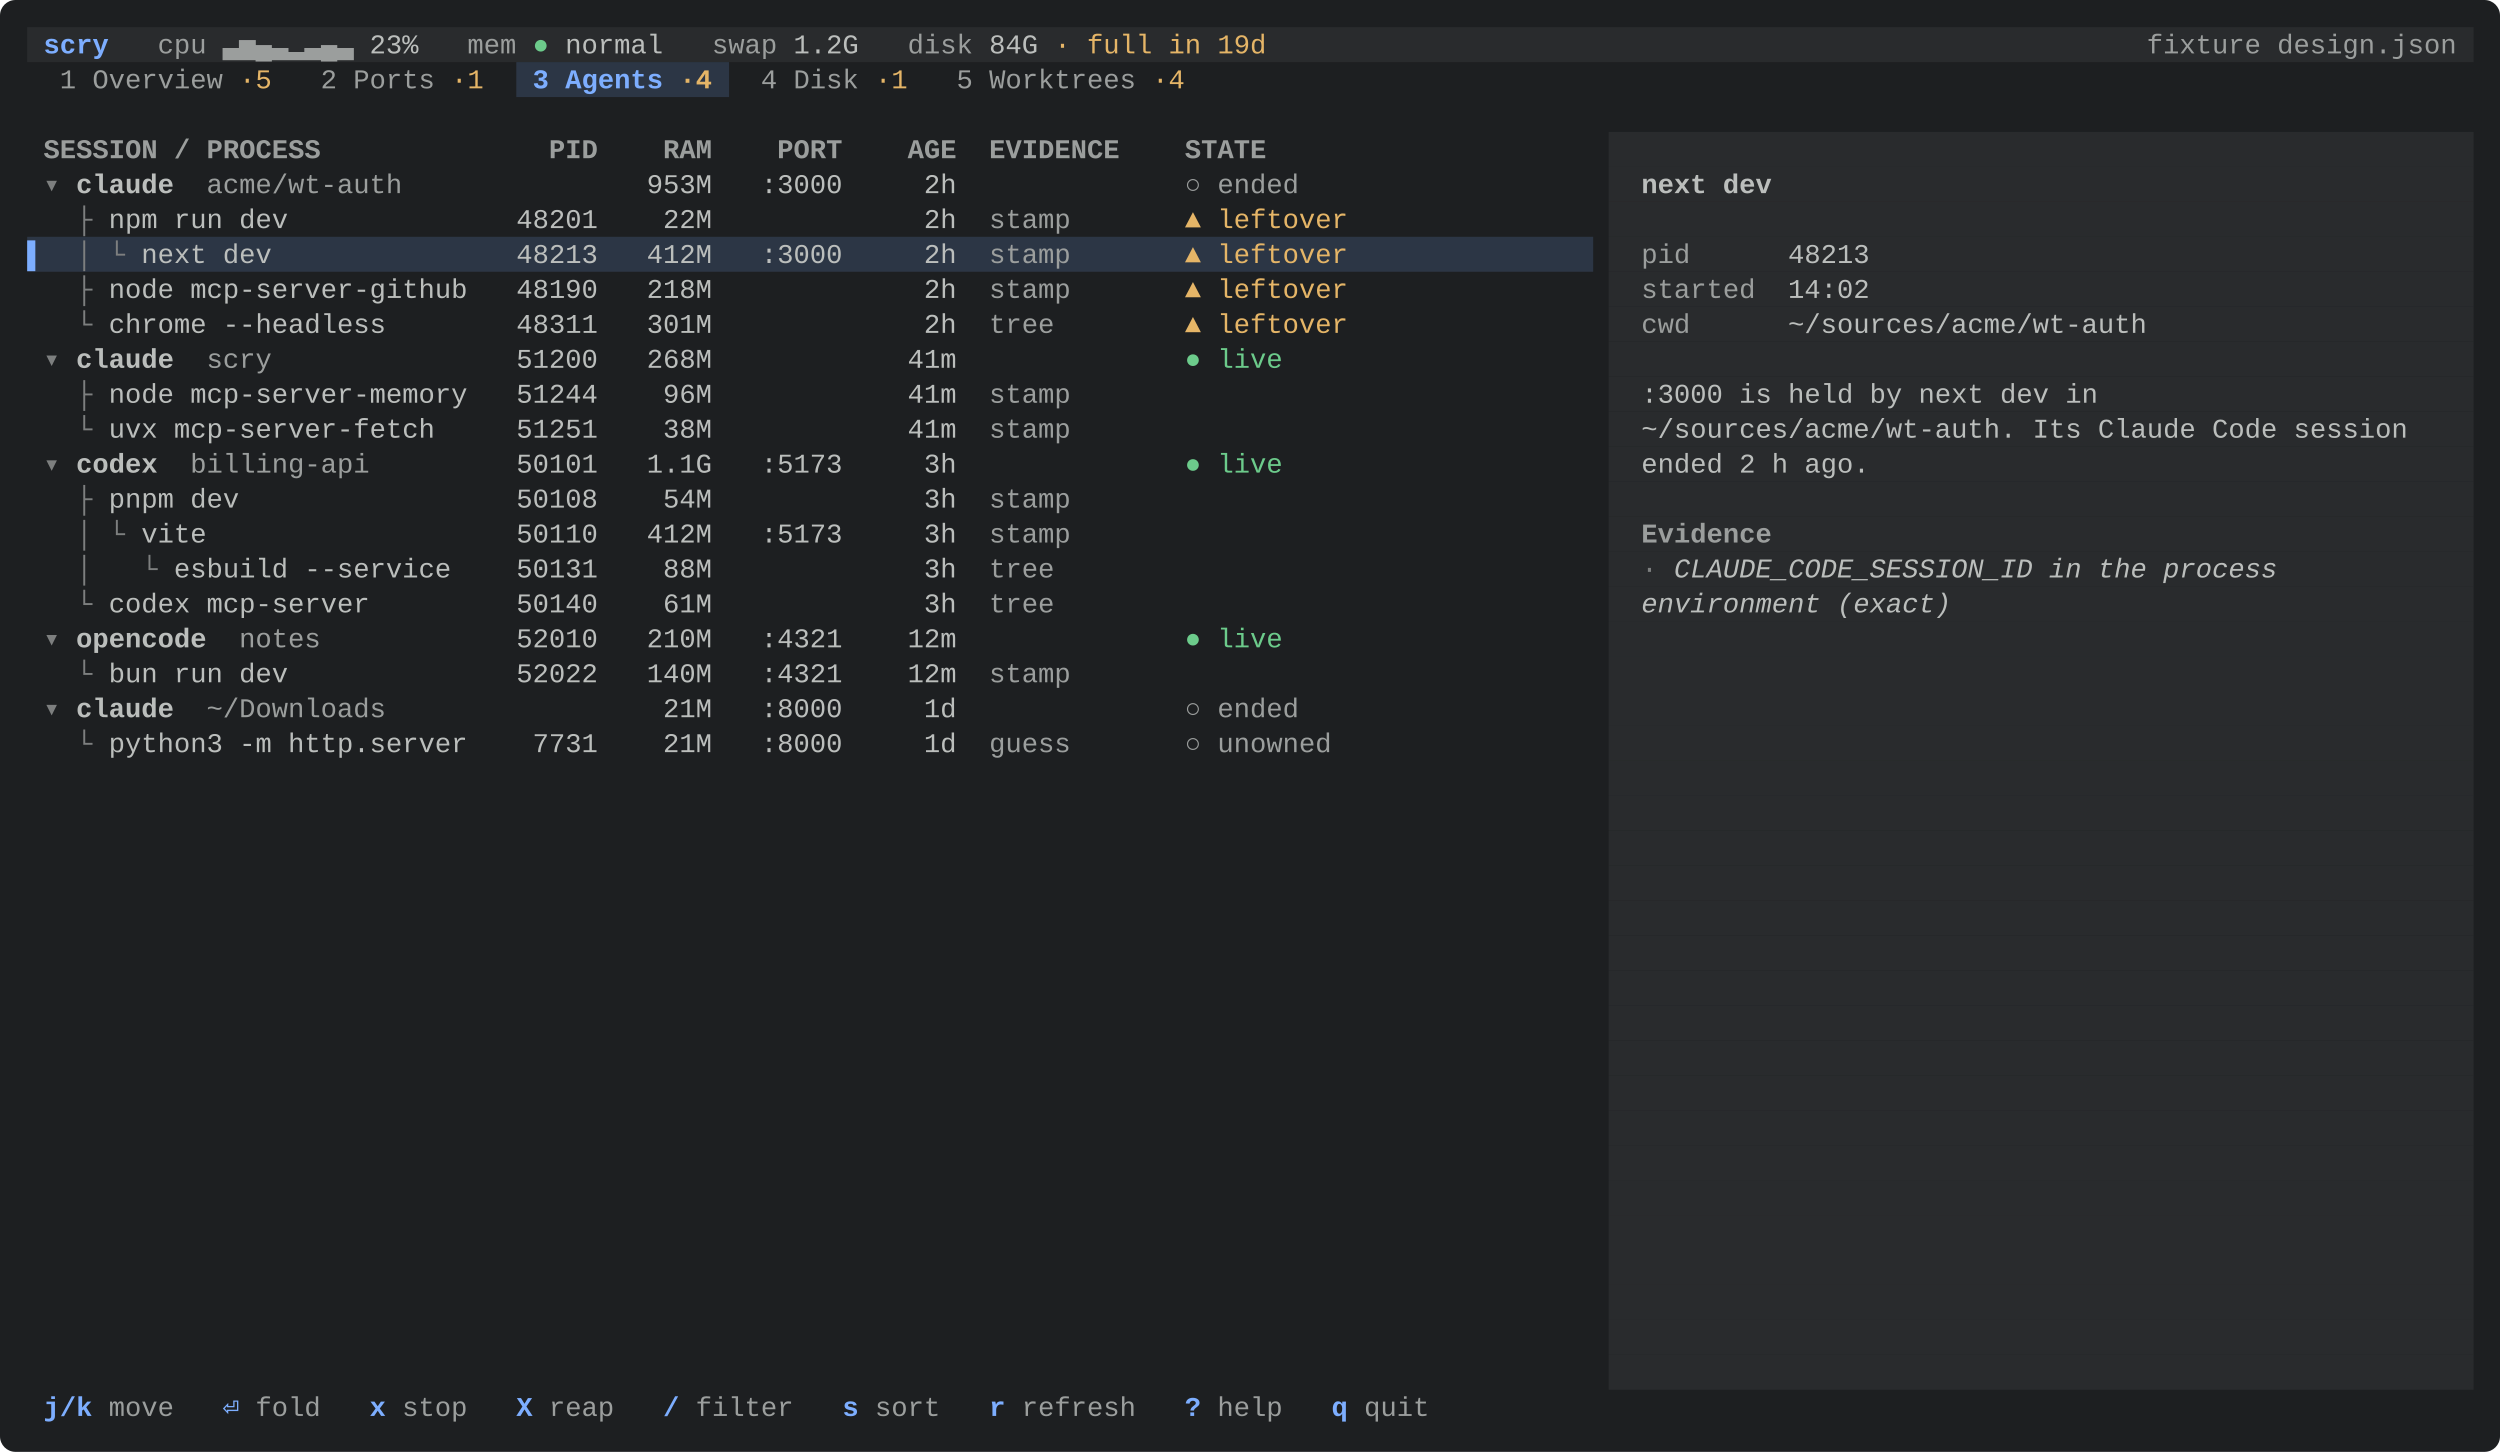
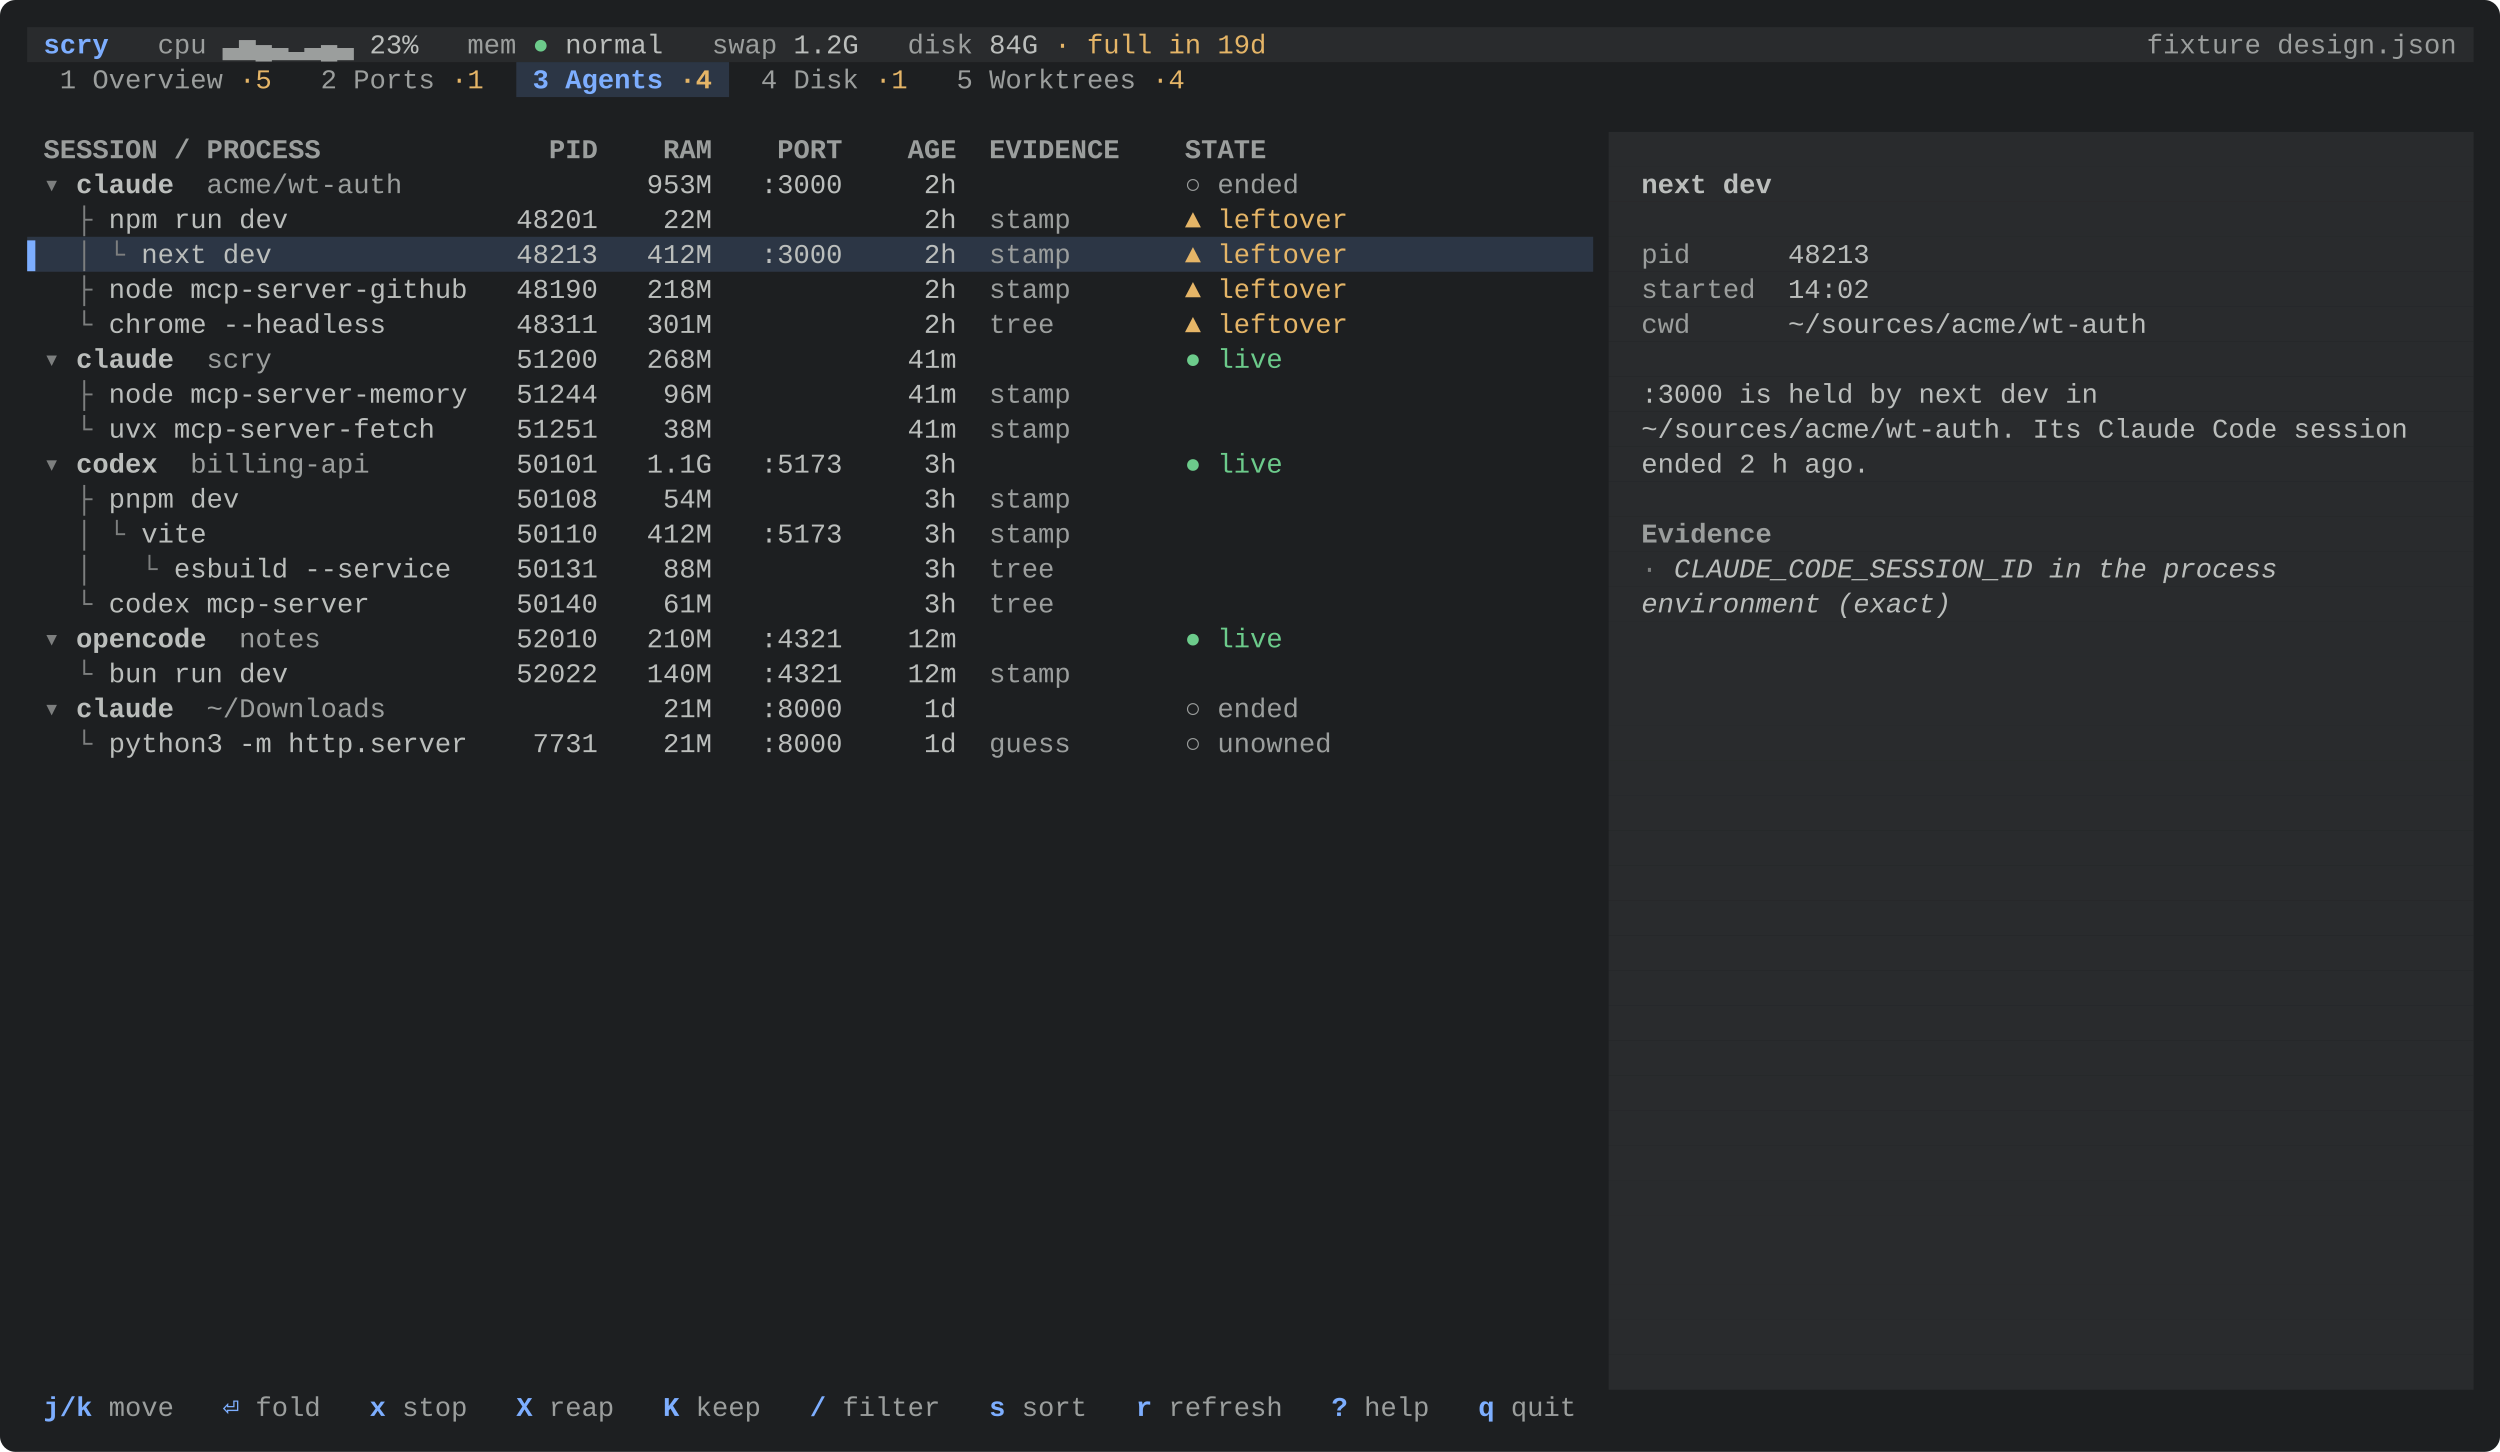
<svg xmlns="http://www.w3.org/2000/svg" width="1288" height="748" viewBox="0 0 1288 748">
  <style>text{font-family:ui-monospace,SFMono-Regular,"SF Mono",Menlo,Consolas,"Liberation Mono","DejaVu Sans Mono",monospace;font-size:14px;white-space:pre}</style>
  <rect width="1288" height="748" rx="8" fill="#1d1f21" />
  <g transform="translate(14 14)">
    <rect x="0.0" y="0" width="1260.4" height="18" fill="#292b2d" />
    <text x="8.4" y="13.5" fill="#7daeff" textLength="33.6" lengthAdjust="spacingAndGlyphs" xml:space="preserve" font-weight="700">scry</text>
    <text x="67.2" y="13.5" fill="#9b9e9d" textLength="100.8" lengthAdjust="spacingAndGlyphs" xml:space="preserve">cpu ▃▅▄▃▂▃▄▃</text>
    <text x="176.4" y="13.5" fill="#bbbebc" textLength="25.2" lengthAdjust="spacingAndGlyphs" xml:space="preserve">23%</text>
    <text x="226.8" y="13.5" fill="#9b9e9d" textLength="25.2" lengthAdjust="spacingAndGlyphs" xml:space="preserve">mem</text>
    <text x="260.4" y="13.5" fill="#6ccb8b" textLength="8.4" lengthAdjust="spacingAndGlyphs" xml:space="preserve">●</text>
    <text x="277.2" y="13.5" fill="#bbbebc" textLength="50.4" lengthAdjust="spacingAndGlyphs" xml:space="preserve">normal</text>
    <text x="352.8" y="13.5" fill="#9b9e9d" textLength="33.6" lengthAdjust="spacingAndGlyphs" xml:space="preserve">swap</text>
    <text x="394.8" y="13.5" fill="#bbbebc" textLength="33.6" lengthAdjust="spacingAndGlyphs" xml:space="preserve">1.2G</text>
    <text x="453.6" y="13.5" fill="#9b9e9d" textLength="33.6" lengthAdjust="spacingAndGlyphs" xml:space="preserve">disk</text>
    <text x="495.6" y="13.5" fill="#bbbebc" textLength="25.2" lengthAdjust="spacingAndGlyphs" xml:space="preserve">84G</text>
    <text x="529.2" y="13.5" fill="#e5b567" textLength="109.2" lengthAdjust="spacingAndGlyphs" xml:space="preserve">· full in 19d</text>
    <text x="1092.0" y="13.5" fill="#9b9e9d" textLength="159.6" lengthAdjust="spacingAndGlyphs" xml:space="preserve">fixture design.json</text>
    <rect x="252.0" y="18" width="109.6" height="18" fill="#2c3645" />
    <text x="16.8" y="31.5" fill="#9b9e9d" textLength="84.0" lengthAdjust="spacingAndGlyphs" xml:space="preserve">1 Overview</text>
    <text x="109.2" y="31.5" fill="#e5b567" textLength="16.8" lengthAdjust="spacingAndGlyphs" xml:space="preserve">·5</text>
    <text x="151.2" y="31.5" fill="#9b9e9d" textLength="58.8" lengthAdjust="spacingAndGlyphs" xml:space="preserve">2 Ports</text>
    <text x="218.4" y="31.5" fill="#e5b567" textLength="16.8" lengthAdjust="spacingAndGlyphs" xml:space="preserve">·1</text>
    <text x="260.4" y="31.5" fill="#7daeff" textLength="67.2" lengthAdjust="spacingAndGlyphs" xml:space="preserve" font-weight="700">3 Agents</text>
    <text x="336.0" y="31.5" fill="#e5b567" textLength="16.8" lengthAdjust="spacingAndGlyphs" xml:space="preserve" font-weight="700">·4</text>
    <text x="378.0" y="31.5" fill="#9b9e9d" textLength="50.4" lengthAdjust="spacingAndGlyphs" xml:space="preserve">4 Disk</text>
    <text x="436.8" y="31.5" fill="#e5b567" textLength="16.8" lengthAdjust="spacingAndGlyphs" xml:space="preserve">·1</text>
    <text x="478.8" y="31.5" fill="#9b9e9d" textLength="92.4" lengthAdjust="spacingAndGlyphs" xml:space="preserve">5 Worktrees</text>
    <text x="579.6" y="31.5" fill="#e5b567" textLength="16.8" lengthAdjust="spacingAndGlyphs" xml:space="preserve">·4</text>
    <rect x="814.8" y="54" width="445.6" height="18" fill="#292b2d" />
    <text x="8.4" y="67.5" fill="#9b9e9d" textLength="142.8" lengthAdjust="spacingAndGlyphs" xml:space="preserve" font-weight="700">SESSION / PROCESS</text>
    <text x="268.8" y="67.5" fill="#9b9e9d" textLength="25.2" lengthAdjust="spacingAndGlyphs" xml:space="preserve" font-weight="700">PID</text>
    <text x="327.6" y="67.5" fill="#9b9e9d" textLength="25.2" lengthAdjust="spacingAndGlyphs" xml:space="preserve" font-weight="700">RAM</text>
    <text x="386.4" y="67.5" fill="#9b9e9d" textLength="33.6" lengthAdjust="spacingAndGlyphs" xml:space="preserve" font-weight="700">PORT</text>
    <text x="453.6" y="67.5" fill="#9b9e9d" textLength="25.2" lengthAdjust="spacingAndGlyphs" xml:space="preserve" font-weight="700">AGE</text>
    <text x="495.6" y="67.5" fill="#9b9e9d" textLength="67.2" lengthAdjust="spacingAndGlyphs" xml:space="preserve" font-weight="700">EVIDENCE</text>
    <text x="596.4" y="67.5" fill="#9b9e9d" textLength="42.0" lengthAdjust="spacingAndGlyphs" xml:space="preserve" font-weight="700">STATE</text>
    <rect x="814.8" y="72" width="445.6" height="18" fill="#292b2d" />
    <text x="8.4" y="85.5" fill="#7d7f7f" textLength="8.4" lengthAdjust="spacingAndGlyphs" xml:space="preserve">▾</text>
    <text x="25.2" y="85.5" fill="#bbbebc" textLength="50.4" lengthAdjust="spacingAndGlyphs" xml:space="preserve" font-weight="700">claude</text>
    <text x="92.4" y="85.5" fill="#9b9e9d" textLength="100.8" lengthAdjust="spacingAndGlyphs" xml:space="preserve">acme/wt-auth</text>
    <text x="319.2" y="85.5" fill="#bbbebc" textLength="33.6" lengthAdjust="spacingAndGlyphs" xml:space="preserve">953M</text>
    <text x="378.0" y="85.5" fill="#bbbebc" textLength="42.0" lengthAdjust="spacingAndGlyphs" xml:space="preserve">:3000</text>
    <text x="462.0" y="85.5" fill="#bbbebc" textLength="16.8" lengthAdjust="spacingAndGlyphs" xml:space="preserve">2h</text>
    <text x="596.4" y="85.5" fill="#9b9e9d" textLength="58.8" lengthAdjust="spacingAndGlyphs" xml:space="preserve">○ ended</text>
    <text x="831.6" y="85.5" fill="#bbbebc" textLength="67.2" lengthAdjust="spacingAndGlyphs" xml:space="preserve" font-weight="700">next dev</text>
    <rect x="814.8" y="90" width="445.6" height="18" fill="#292b2d" />
    <text x="25.2" y="103.5" fill="#7d7f7f" textLength="8.4" lengthAdjust="spacingAndGlyphs" xml:space="preserve">├</text>
    <text x="42.0" y="103.5" fill="#bbbebc" textLength="92.4" lengthAdjust="spacingAndGlyphs" xml:space="preserve">npm run dev</text>
    <text x="252.0" y="103.5" fill="#bbbebc" textLength="42.0" lengthAdjust="spacingAndGlyphs" xml:space="preserve">48201</text>
    <text x="327.6" y="103.5" fill="#bbbebc" textLength="25.2" lengthAdjust="spacingAndGlyphs" xml:space="preserve">22M</text>
    <text x="462.0" y="103.5" fill="#bbbebc" textLength="16.8" lengthAdjust="spacingAndGlyphs" xml:space="preserve">2h</text>
    <text x="495.6" y="103.5" fill="#9b9e9d" textLength="42.0" lengthAdjust="spacingAndGlyphs" xml:space="preserve">stamp</text>
    <text x="596.4" y="103.5" fill="#e5b567" textLength="84.0" lengthAdjust="spacingAndGlyphs" xml:space="preserve">▲ leftover</text>
    <rect x="0.0" y="108" width="806.8" height="18" fill="#2c3645" />
    <rect x="814.8" y="108" width="445.6" height="18" fill="#292b2d" />
    <text x="0.0" y="121.5" fill="#7daeff" textLength="8.4" lengthAdjust="spacingAndGlyphs" xml:space="preserve">▌</text>
    <text x="25.2" y="121.5" fill="#7d7f7f" textLength="25.2" lengthAdjust="spacingAndGlyphs" xml:space="preserve">│ └</text>
    <text x="58.8" y="121.5" fill="#bbbebc" textLength="67.2" lengthAdjust="spacingAndGlyphs" xml:space="preserve">next dev</text>
    <text x="252.0" y="121.5" fill="#bbbebc" textLength="42.0" lengthAdjust="spacingAndGlyphs" xml:space="preserve">48213</text>
    <text x="319.2" y="121.5" fill="#bbbebc" textLength="33.6" lengthAdjust="spacingAndGlyphs" xml:space="preserve">412M</text>
    <text x="378.0" y="121.5" fill="#bbbebc" textLength="42.0" lengthAdjust="spacingAndGlyphs" xml:space="preserve">:3000</text>
    <text x="462.0" y="121.5" fill="#bbbebc" textLength="16.8" lengthAdjust="spacingAndGlyphs" xml:space="preserve">2h</text>
    <text x="495.6" y="121.5" fill="#9b9e9d" textLength="42.0" lengthAdjust="spacingAndGlyphs" xml:space="preserve">stamp</text>
    <text x="596.4" y="121.5" fill="#e5b567" textLength="84.0" lengthAdjust="spacingAndGlyphs" xml:space="preserve">▲ leftover</text>
    <text x="831.6" y="121.5" fill="#9b9e9d" textLength="25.2" lengthAdjust="spacingAndGlyphs" xml:space="preserve">pid</text>
    <text x="907.2" y="121.5" fill="#bbbebc" textLength="42.0" lengthAdjust="spacingAndGlyphs" xml:space="preserve">48213</text>
    <rect x="814.8" y="126" width="445.6" height="18" fill="#292b2d" />
    <text x="25.2" y="139.5" fill="#7d7f7f" textLength="8.4" lengthAdjust="spacingAndGlyphs" xml:space="preserve">├</text>
    <text x="42.0" y="139.5" fill="#bbbebc" textLength="184.8" lengthAdjust="spacingAndGlyphs" xml:space="preserve">node mcp-server-github</text>
    <text x="252.0" y="139.5" fill="#bbbebc" textLength="42.0" lengthAdjust="spacingAndGlyphs" xml:space="preserve">48190</text>
    <text x="319.2" y="139.5" fill="#bbbebc" textLength="33.6" lengthAdjust="spacingAndGlyphs" xml:space="preserve">218M</text>
    <text x="462.0" y="139.5" fill="#bbbebc" textLength="16.8" lengthAdjust="spacingAndGlyphs" xml:space="preserve">2h</text>
    <text x="495.6" y="139.5" fill="#9b9e9d" textLength="42.0" lengthAdjust="spacingAndGlyphs" xml:space="preserve">stamp</text>
    <text x="596.4" y="139.5" fill="#e5b567" textLength="84.0" lengthAdjust="spacingAndGlyphs" xml:space="preserve">▲ leftover</text>
    <text x="831.6" y="139.5" fill="#9b9e9d" textLength="58.8" lengthAdjust="spacingAndGlyphs" xml:space="preserve">started</text>
    <text x="907.2" y="139.5" fill="#bbbebc" textLength="42.0" lengthAdjust="spacingAndGlyphs" xml:space="preserve">14:02</text>
    <rect x="814.8" y="144" width="445.6" height="18" fill="#292b2d" />
    <text x="25.2" y="157.5" fill="#7d7f7f" textLength="8.4" lengthAdjust="spacingAndGlyphs" xml:space="preserve">└</text>
    <text x="42.0" y="157.5" fill="#bbbebc" textLength="142.8" lengthAdjust="spacingAndGlyphs" xml:space="preserve">chrome --headless</text>
    <text x="252.0" y="157.5" fill="#bbbebc" textLength="42.0" lengthAdjust="spacingAndGlyphs" xml:space="preserve">48311</text>
    <text x="319.2" y="157.5" fill="#bbbebc" textLength="33.6" lengthAdjust="spacingAndGlyphs" xml:space="preserve">301M</text>
    <text x="462.0" y="157.5" fill="#bbbebc" textLength="16.8" lengthAdjust="spacingAndGlyphs" xml:space="preserve">2h</text>
    <text x="495.6" y="157.5" fill="#9b9e9d" textLength="33.6" lengthAdjust="spacingAndGlyphs" xml:space="preserve">tree</text>
    <text x="596.4" y="157.5" fill="#e5b567" textLength="84.0" lengthAdjust="spacingAndGlyphs" xml:space="preserve">▲ leftover</text>
    <text x="831.6" y="157.5" fill="#9b9e9d" textLength="25.2" lengthAdjust="spacingAndGlyphs" xml:space="preserve">cwd</text>
    <text x="907.2" y="157.5" fill="#bbbebc" textLength="184.8" lengthAdjust="spacingAndGlyphs" xml:space="preserve">~/sources/acme/wt-auth</text>
    <rect x="814.8" y="162" width="445.6" height="18" fill="#292b2d" />
    <text x="8.4" y="175.5" fill="#7d7f7f" textLength="8.4" lengthAdjust="spacingAndGlyphs" xml:space="preserve">▾</text>
    <text x="25.2" y="175.5" fill="#bbbebc" textLength="50.4" lengthAdjust="spacingAndGlyphs" xml:space="preserve" font-weight="700">claude</text>
    <text x="92.4" y="175.5" fill="#9b9e9d" textLength="33.6" lengthAdjust="spacingAndGlyphs" xml:space="preserve">scry</text>
    <text x="252.0" y="175.5" fill="#bbbebc" textLength="42.0" lengthAdjust="spacingAndGlyphs" xml:space="preserve">51200</text>
    <text x="319.2" y="175.5" fill="#bbbebc" textLength="33.6" lengthAdjust="spacingAndGlyphs" xml:space="preserve">268M</text>
    <text x="453.6" y="175.5" fill="#bbbebc" textLength="25.2" lengthAdjust="spacingAndGlyphs" xml:space="preserve">41m</text>
    <text x="596.4" y="175.5" fill="#6ccb8b" textLength="50.4" lengthAdjust="spacingAndGlyphs" xml:space="preserve">● live</text>
    <rect x="814.8" y="180" width="445.6" height="18" fill="#292b2d" />
    <text x="25.2" y="193.5" fill="#7d7f7f" textLength="8.4" lengthAdjust="spacingAndGlyphs" xml:space="preserve">├</text>
    <text x="42.0" y="193.5" fill="#bbbebc" textLength="184.8" lengthAdjust="spacingAndGlyphs" xml:space="preserve">node mcp-server-memory</text>
    <text x="252.0" y="193.5" fill="#bbbebc" textLength="42.0" lengthAdjust="spacingAndGlyphs" xml:space="preserve">51244</text>
    <text x="327.6" y="193.5" fill="#bbbebc" textLength="25.2" lengthAdjust="spacingAndGlyphs" xml:space="preserve">96M</text>
    <text x="453.6" y="193.5" fill="#bbbebc" textLength="25.2" lengthAdjust="spacingAndGlyphs" xml:space="preserve">41m</text>
    <text x="495.6" y="193.5" fill="#9b9e9d" textLength="42.0" lengthAdjust="spacingAndGlyphs" xml:space="preserve">stamp</text>
    <text x="831.6" y="193.5" fill="#bbbebc" textLength="235.2" lengthAdjust="spacingAndGlyphs" xml:space="preserve">:3000 is held by next dev in</text>
    <rect x="814.8" y="198" width="445.6" height="18" fill="#292b2d" />
    <text x="25.2" y="211.5" fill="#7d7f7f" textLength="8.4" lengthAdjust="spacingAndGlyphs" xml:space="preserve">└</text>
    <text x="42.0" y="211.5" fill="#bbbebc" textLength="168.0" lengthAdjust="spacingAndGlyphs" xml:space="preserve">uvx mcp-server-fetch</text>
    <text x="252.0" y="211.5" fill="#bbbebc" textLength="42.0" lengthAdjust="spacingAndGlyphs" xml:space="preserve">51251</text>
    <text x="327.6" y="211.5" fill="#bbbebc" textLength="25.2" lengthAdjust="spacingAndGlyphs" xml:space="preserve">38M</text>
    <text x="453.6" y="211.5" fill="#bbbebc" textLength="25.2" lengthAdjust="spacingAndGlyphs" xml:space="preserve">41m</text>
    <text x="495.6" y="211.5" fill="#9b9e9d" textLength="42.0" lengthAdjust="spacingAndGlyphs" xml:space="preserve">stamp</text>
    <text x="831.6" y="211.5" fill="#bbbebc" textLength="394.8" lengthAdjust="spacingAndGlyphs" xml:space="preserve">~/sources/acme/wt-auth. Its Claude Code session</text>
    <rect x="814.8" y="216" width="445.6" height="18" fill="#292b2d" />
    <text x="8.4" y="229.5" fill="#7d7f7f" textLength="8.4" lengthAdjust="spacingAndGlyphs" xml:space="preserve">▾</text>
    <text x="25.2" y="229.5" fill="#bbbebc" textLength="42.0" lengthAdjust="spacingAndGlyphs" xml:space="preserve" font-weight="700">codex</text>
    <text x="84.0" y="229.5" fill="#9b9e9d" textLength="92.4" lengthAdjust="spacingAndGlyphs" xml:space="preserve">billing-api</text>
    <text x="252.0" y="229.5" fill="#bbbebc" textLength="42.0" lengthAdjust="spacingAndGlyphs" xml:space="preserve">50101</text>
    <text x="319.2" y="229.5" fill="#bbbebc" textLength="33.6" lengthAdjust="spacingAndGlyphs" xml:space="preserve">1.1G</text>
    <text x="378.0" y="229.5" fill="#bbbebc" textLength="42.0" lengthAdjust="spacingAndGlyphs" xml:space="preserve">:5173</text>
    <text x="462.0" y="229.5" fill="#bbbebc" textLength="16.8" lengthAdjust="spacingAndGlyphs" xml:space="preserve">3h</text>
    <text x="596.4" y="229.5" fill="#6ccb8b" textLength="50.4" lengthAdjust="spacingAndGlyphs" xml:space="preserve">● live</text>
    <text x="831.6" y="229.5" fill="#bbbebc" textLength="117.6" lengthAdjust="spacingAndGlyphs" xml:space="preserve">ended 2 h ago.</text>
    <rect x="814.8" y="234" width="445.6" height="18" fill="#292b2d" />
    <text x="25.2" y="247.5" fill="#7d7f7f" textLength="8.4" lengthAdjust="spacingAndGlyphs" xml:space="preserve">├</text>
    <text x="42.0" y="247.5" fill="#bbbebc" textLength="67.2" lengthAdjust="spacingAndGlyphs" xml:space="preserve">pnpm dev</text>
    <text x="252.0" y="247.5" fill="#bbbebc" textLength="42.0" lengthAdjust="spacingAndGlyphs" xml:space="preserve">50108</text>
    <text x="327.6" y="247.5" fill="#bbbebc" textLength="25.2" lengthAdjust="spacingAndGlyphs" xml:space="preserve">54M</text>
    <text x="462.0" y="247.5" fill="#bbbebc" textLength="16.8" lengthAdjust="spacingAndGlyphs" xml:space="preserve">3h</text>
    <text x="495.6" y="247.5" fill="#9b9e9d" textLength="42.0" lengthAdjust="spacingAndGlyphs" xml:space="preserve">stamp</text>
    <rect x="814.8" y="252" width="445.6" height="18" fill="#292b2d" />
    <text x="25.2" y="265.5" fill="#7d7f7f" textLength="25.2" lengthAdjust="spacingAndGlyphs" xml:space="preserve">│ └</text>
    <text x="58.8" y="265.5" fill="#bbbebc" textLength="33.6" lengthAdjust="spacingAndGlyphs" xml:space="preserve">vite</text>
    <text x="252.0" y="265.5" fill="#bbbebc" textLength="42.0" lengthAdjust="spacingAndGlyphs" xml:space="preserve">50110</text>
    <text x="319.2" y="265.5" fill="#bbbebc" textLength="33.6" lengthAdjust="spacingAndGlyphs" xml:space="preserve">412M</text>
    <text x="378.0" y="265.5" fill="#bbbebc" textLength="42.0" lengthAdjust="spacingAndGlyphs" xml:space="preserve">:5173</text>
    <text x="462.0" y="265.5" fill="#bbbebc" textLength="16.8" lengthAdjust="spacingAndGlyphs" xml:space="preserve">3h</text>
    <text x="495.6" y="265.5" fill="#9b9e9d" textLength="42.0" lengthAdjust="spacingAndGlyphs" xml:space="preserve">stamp</text>
    <text x="831.6" y="265.5" fill="#9b9e9d" textLength="67.2" lengthAdjust="spacingAndGlyphs" xml:space="preserve" font-weight="700">Evidence</text>
    <rect x="814.8" y="270" width="445.6" height="18" fill="#292b2d" />
    <text x="25.2" y="283.5" fill="#7d7f7f" textLength="8.4" lengthAdjust="spacingAndGlyphs" xml:space="preserve">│</text>
    <text x="58.8" y="283.5" fill="#7d7f7f" textLength="8.4" lengthAdjust="spacingAndGlyphs" xml:space="preserve">└</text>
    <text x="75.6" y="283.5" fill="#bbbebc" textLength="142.8" lengthAdjust="spacingAndGlyphs" xml:space="preserve">esbuild --service</text>
    <text x="252.0" y="283.5" fill="#bbbebc" textLength="42.0" lengthAdjust="spacingAndGlyphs" xml:space="preserve">50131</text>
    <text x="327.6" y="283.5" fill="#bbbebc" textLength="25.2" lengthAdjust="spacingAndGlyphs" xml:space="preserve">88M</text>
    <text x="462.0" y="283.5" fill="#bbbebc" textLength="16.8" lengthAdjust="spacingAndGlyphs" xml:space="preserve">3h</text>
    <text x="495.6" y="283.5" fill="#9b9e9d" textLength="33.6" lengthAdjust="spacingAndGlyphs" xml:space="preserve">tree</text>
    <text x="831.6" y="283.5" fill="#7d7f7f" textLength="8.4" lengthAdjust="spacingAndGlyphs" xml:space="preserve">·</text>
    <text x="848.4" y="283.5" fill="#bbbebc" textLength="310.8" lengthAdjust="spacingAndGlyphs" xml:space="preserve" font-style="italic">CLAUDE_CODE_SESSION_ID in the process</text>
    <rect x="814.8" y="288" width="445.6" height="18" fill="#292b2d" />
    <text x="25.2" y="301.5" fill="#7d7f7f" textLength="8.4" lengthAdjust="spacingAndGlyphs" xml:space="preserve">└</text>
    <text x="42.0" y="301.5" fill="#bbbebc" textLength="134.4" lengthAdjust="spacingAndGlyphs" xml:space="preserve">codex mcp-server</text>
    <text x="252.0" y="301.5" fill="#bbbebc" textLength="42.0" lengthAdjust="spacingAndGlyphs" xml:space="preserve">50140</text>
    <text x="327.6" y="301.5" fill="#bbbebc" textLength="25.2" lengthAdjust="spacingAndGlyphs" xml:space="preserve">61M</text>
    <text x="462.0" y="301.5" fill="#bbbebc" textLength="16.8" lengthAdjust="spacingAndGlyphs" xml:space="preserve">3h</text>
    <text x="495.6" y="301.5" fill="#9b9e9d" textLength="33.6" lengthAdjust="spacingAndGlyphs" xml:space="preserve">tree</text>
    <text x="831.6" y="301.5" fill="#bbbebc" textLength="159.6" lengthAdjust="spacingAndGlyphs" xml:space="preserve" font-style="italic">environment (exact)</text>
    <rect x="814.8" y="306" width="445.6" height="18" fill="#292b2d" />
    <text x="8.4" y="319.5" fill="#7d7f7f" textLength="8.4" lengthAdjust="spacingAndGlyphs" xml:space="preserve">▾</text>
    <text x="25.2" y="319.5" fill="#bbbebc" textLength="67.2" lengthAdjust="spacingAndGlyphs" xml:space="preserve" font-weight="700">opencode</text>
    <text x="109.2" y="319.5" fill="#9b9e9d" textLength="42.0" lengthAdjust="spacingAndGlyphs" xml:space="preserve">notes</text>
    <text x="252.0" y="319.5" fill="#bbbebc" textLength="42.0" lengthAdjust="spacingAndGlyphs" xml:space="preserve">52010</text>
    <text x="319.2" y="319.5" fill="#bbbebc" textLength="33.6" lengthAdjust="spacingAndGlyphs" xml:space="preserve">210M</text>
    <text x="378.0" y="319.5" fill="#bbbebc" textLength="42.0" lengthAdjust="spacingAndGlyphs" xml:space="preserve">:4321</text>
    <text x="453.6" y="319.5" fill="#bbbebc" textLength="25.2" lengthAdjust="spacingAndGlyphs" xml:space="preserve">12m</text>
    <text x="596.4" y="319.5" fill="#6ccb8b" textLength="50.4" lengthAdjust="spacingAndGlyphs" xml:space="preserve">● live</text>
    <rect x="814.8" y="324" width="445.6" height="18" fill="#292b2d" />
    <text x="25.2" y="337.5" fill="#7d7f7f" textLength="8.4" lengthAdjust="spacingAndGlyphs" xml:space="preserve">└</text>
    <text x="42.0" y="337.5" fill="#bbbebc" textLength="92.4" lengthAdjust="spacingAndGlyphs" xml:space="preserve">bun run dev</text>
    <text x="252.0" y="337.5" fill="#bbbebc" textLength="42.0" lengthAdjust="spacingAndGlyphs" xml:space="preserve">52022</text>
    <text x="319.2" y="337.5" fill="#bbbebc" textLength="33.6" lengthAdjust="spacingAndGlyphs" xml:space="preserve">140M</text>
    <text x="378.0" y="337.5" fill="#bbbebc" textLength="42.0" lengthAdjust="spacingAndGlyphs" xml:space="preserve">:4321</text>
    <text x="453.6" y="337.5" fill="#bbbebc" textLength="25.2" lengthAdjust="spacingAndGlyphs" xml:space="preserve">12m</text>
    <text x="495.6" y="337.5" fill="#9b9e9d" textLength="42.0" lengthAdjust="spacingAndGlyphs" xml:space="preserve">stamp</text>
    <rect x="814.8" y="342" width="445.6" height="18" fill="#292b2d" />
    <text x="8.4" y="355.5" fill="#7d7f7f" textLength="8.4" lengthAdjust="spacingAndGlyphs" xml:space="preserve">▾</text>
    <text x="25.2" y="355.5" fill="#bbbebc" textLength="50.4" lengthAdjust="spacingAndGlyphs" xml:space="preserve" font-weight="700">claude</text>
    <text x="92.4" y="355.5" fill="#9b9e9d" textLength="92.4" lengthAdjust="spacingAndGlyphs" xml:space="preserve">~/Downloads</text>
    <text x="327.6" y="355.5" fill="#bbbebc" textLength="25.2" lengthAdjust="spacingAndGlyphs" xml:space="preserve">21M</text>
    <text x="378.0" y="355.5" fill="#bbbebc" textLength="42.0" lengthAdjust="spacingAndGlyphs" xml:space="preserve">:8000</text>
    <text x="462.0" y="355.5" fill="#bbbebc" textLength="16.8" lengthAdjust="spacingAndGlyphs" xml:space="preserve">1d</text>
    <text x="596.4" y="355.5" fill="#9b9e9d" textLength="58.8" lengthAdjust="spacingAndGlyphs" xml:space="preserve">○ ended</text>
    <rect x="814.8" y="360" width="445.6" height="18" fill="#292b2d" />
    <text x="25.2" y="373.5" fill="#7d7f7f" textLength="8.4" lengthAdjust="spacingAndGlyphs" xml:space="preserve">└</text>
    <text x="42.0" y="373.5" fill="#bbbebc" textLength="184.8" lengthAdjust="spacingAndGlyphs" xml:space="preserve">python3 -m http.server</text>
    <text x="260.4" y="373.5" fill="#bbbebc" textLength="33.6" lengthAdjust="spacingAndGlyphs" xml:space="preserve">7731</text>
    <text x="327.6" y="373.5" fill="#bbbebc" textLength="25.2" lengthAdjust="spacingAndGlyphs" xml:space="preserve">21M</text>
    <text x="378.0" y="373.5" fill="#bbbebc" textLength="42.0" lengthAdjust="spacingAndGlyphs" xml:space="preserve">:8000</text>
    <text x="462.0" y="373.5" fill="#bbbebc" textLength="16.8" lengthAdjust="spacingAndGlyphs" xml:space="preserve">1d</text>
    <text x="495.6" y="373.5" fill="#9b9e9d" textLength="42.0" lengthAdjust="spacingAndGlyphs" xml:space="preserve">guess</text>
    <text x="596.4" y="373.5" fill="#9b9e9d" textLength="75.6" lengthAdjust="spacingAndGlyphs" xml:space="preserve">○ unowned</text>
    <rect x="814.8" y="378" width="445.6" height="18" fill="#292b2d" />
    <rect x="814.8" y="396" width="445.6" height="18" fill="#292b2d" />
    <rect x="814.8" y="414" width="445.6" height="18" fill="#292b2d" />
    <rect x="814.8" y="432" width="445.6" height="18" fill="#292b2d" />
    <rect x="814.8" y="450" width="445.6" height="18" fill="#292b2d" />
    <rect x="814.8" y="468" width="445.6" height="18" fill="#292b2d" />
    <rect x="814.8" y="486" width="445.6" height="18" fill="#292b2d" />
    <rect x="814.8" y="504" width="445.6" height="18" fill="#292b2d" />
    <rect x="814.8" y="522" width="445.6" height="18" fill="#292b2d" />
    <rect x="814.8" y="540" width="445.6" height="18" fill="#292b2d" />
    <rect x="814.8" y="558" width="445.6" height="18" fill="#292b2d" />
    <rect x="814.8" y="576" width="445.6" height="18" fill="#292b2d" />
    <rect x="814.8" y="594" width="445.6" height="18" fill="#292b2d" />
    <rect x="814.8" y="612" width="445.6" height="18" fill="#292b2d" />
    <rect x="814.8" y="630" width="445.6" height="18" fill="#292b2d" />
    <rect x="814.8" y="648" width="445.6" height="18" fill="#292b2d" />
    <rect x="814.8" y="666" width="445.6" height="18" fill="#292b2d" />
    <rect x="814.8" y="684" width="445.6" height="18" fill="#292b2d" />
    <text x="8.4" y="715.5" fill="#7daeff" textLength="25.2" lengthAdjust="spacingAndGlyphs" xml:space="preserve" font-weight="700">j/k</text>
    <text x="42.0" y="715.5" fill="#9b9e9d" textLength="33.6" lengthAdjust="spacingAndGlyphs" xml:space="preserve">move</text>
    <text x="100.8" y="715.5" fill="#7daeff" textLength="8.4" lengthAdjust="spacingAndGlyphs" xml:space="preserve" font-weight="700">⏎</text>
    <text x="117.6" y="715.5" fill="#9b9e9d" textLength="33.6" lengthAdjust="spacingAndGlyphs" xml:space="preserve">fold</text>
    <text x="176.4" y="715.5" fill="#7daeff" textLength="8.4" lengthAdjust="spacingAndGlyphs" xml:space="preserve" font-weight="700">x</text>
    <text x="193.2" y="715.5" fill="#9b9e9d" textLength="33.6" lengthAdjust="spacingAndGlyphs" xml:space="preserve">stop</text>
    <text x="252.0" y="715.5" fill="#7daeff" textLength="8.4" lengthAdjust="spacingAndGlyphs" xml:space="preserve" font-weight="700">X</text>
    <text x="268.8" y="715.5" fill="#9b9e9d" textLength="33.6" lengthAdjust="spacingAndGlyphs" xml:space="preserve">reap</text>
-     <text x="327.6" y="715.5" fill="#7daeff" textLength="8.4" lengthAdjust="spacingAndGlyphs" xml:space="preserve" font-weight="700">/</text>
-     <text x="344.4" y="715.5" fill="#9b9e9d" textLength="50.4" lengthAdjust="spacingAndGlyphs" xml:space="preserve">filter</text>
-     <text x="420.0" y="715.5" fill="#7daeff" textLength="8.4" lengthAdjust="spacingAndGlyphs" xml:space="preserve" font-weight="700">s</text>
-     <text x="436.8" y="715.5" fill="#9b9e9d" textLength="33.6" lengthAdjust="spacingAndGlyphs" xml:space="preserve">sort</text>
-     <text x="495.6" y="715.5" fill="#7daeff" textLength="8.4" lengthAdjust="spacingAndGlyphs" xml:space="preserve" font-weight="700">r</text>
-     <text x="512.4" y="715.5" fill="#9b9e9d" textLength="58.8" lengthAdjust="spacingAndGlyphs" xml:space="preserve">refresh</text>
-     <text x="596.4" y="715.5" fill="#7daeff" textLength="8.4" lengthAdjust="spacingAndGlyphs" xml:space="preserve" font-weight="700">?</text>
-     <text x="613.2" y="715.5" fill="#9b9e9d" textLength="33.6" lengthAdjust="spacingAndGlyphs" xml:space="preserve">help</text>
-     <text x="672.0" y="715.5" fill="#7daeff" textLength="8.4" lengthAdjust="spacingAndGlyphs" xml:space="preserve" font-weight="700">q</text>
-     <text x="688.8" y="715.5" fill="#9b9e9d" textLength="33.6" lengthAdjust="spacingAndGlyphs" xml:space="preserve">quit</text>
+     <text x="327.6" y="715.5" fill="#7daeff" textLength="8.4" lengthAdjust="spacingAndGlyphs" xml:space="preserve" font-weight="700">K</text>
+     <text x="344.4" y="715.5" fill="#9b9e9d" textLength="33.6" lengthAdjust="spacingAndGlyphs" xml:space="preserve">keep</text>
+     <text x="403.2" y="715.5" fill="#7daeff" textLength="8.4" lengthAdjust="spacingAndGlyphs" xml:space="preserve" font-weight="700">/</text>
+     <text x="420.0" y="715.5" fill="#9b9e9d" textLength="50.4" lengthAdjust="spacingAndGlyphs" xml:space="preserve">filter</text>
+     <text x="495.6" y="715.5" fill="#7daeff" textLength="8.4" lengthAdjust="spacingAndGlyphs" xml:space="preserve" font-weight="700">s</text>
+     <text x="512.4" y="715.5" fill="#9b9e9d" textLength="33.6" lengthAdjust="spacingAndGlyphs" xml:space="preserve">sort</text>
+     <text x="571.2" y="715.5" fill="#7daeff" textLength="8.4" lengthAdjust="spacingAndGlyphs" xml:space="preserve" font-weight="700">r</text>
+     <text x="588.0" y="715.5" fill="#9b9e9d" textLength="58.8" lengthAdjust="spacingAndGlyphs" xml:space="preserve">refresh</text>
+     <text x="672.0" y="715.5" fill="#7daeff" textLength="8.4" lengthAdjust="spacingAndGlyphs" xml:space="preserve" font-weight="700">?</text>
+     <text x="688.8" y="715.5" fill="#9b9e9d" textLength="33.6" lengthAdjust="spacingAndGlyphs" xml:space="preserve">help</text>
+     <text x="747.6" y="715.5" fill="#7daeff" textLength="8.4" lengthAdjust="spacingAndGlyphs" xml:space="preserve" font-weight="700">q</text>
+     <text x="764.4" y="715.5" fill="#9b9e9d" textLength="33.6" lengthAdjust="spacingAndGlyphs" xml:space="preserve">quit</text>
  </g>
</svg>
